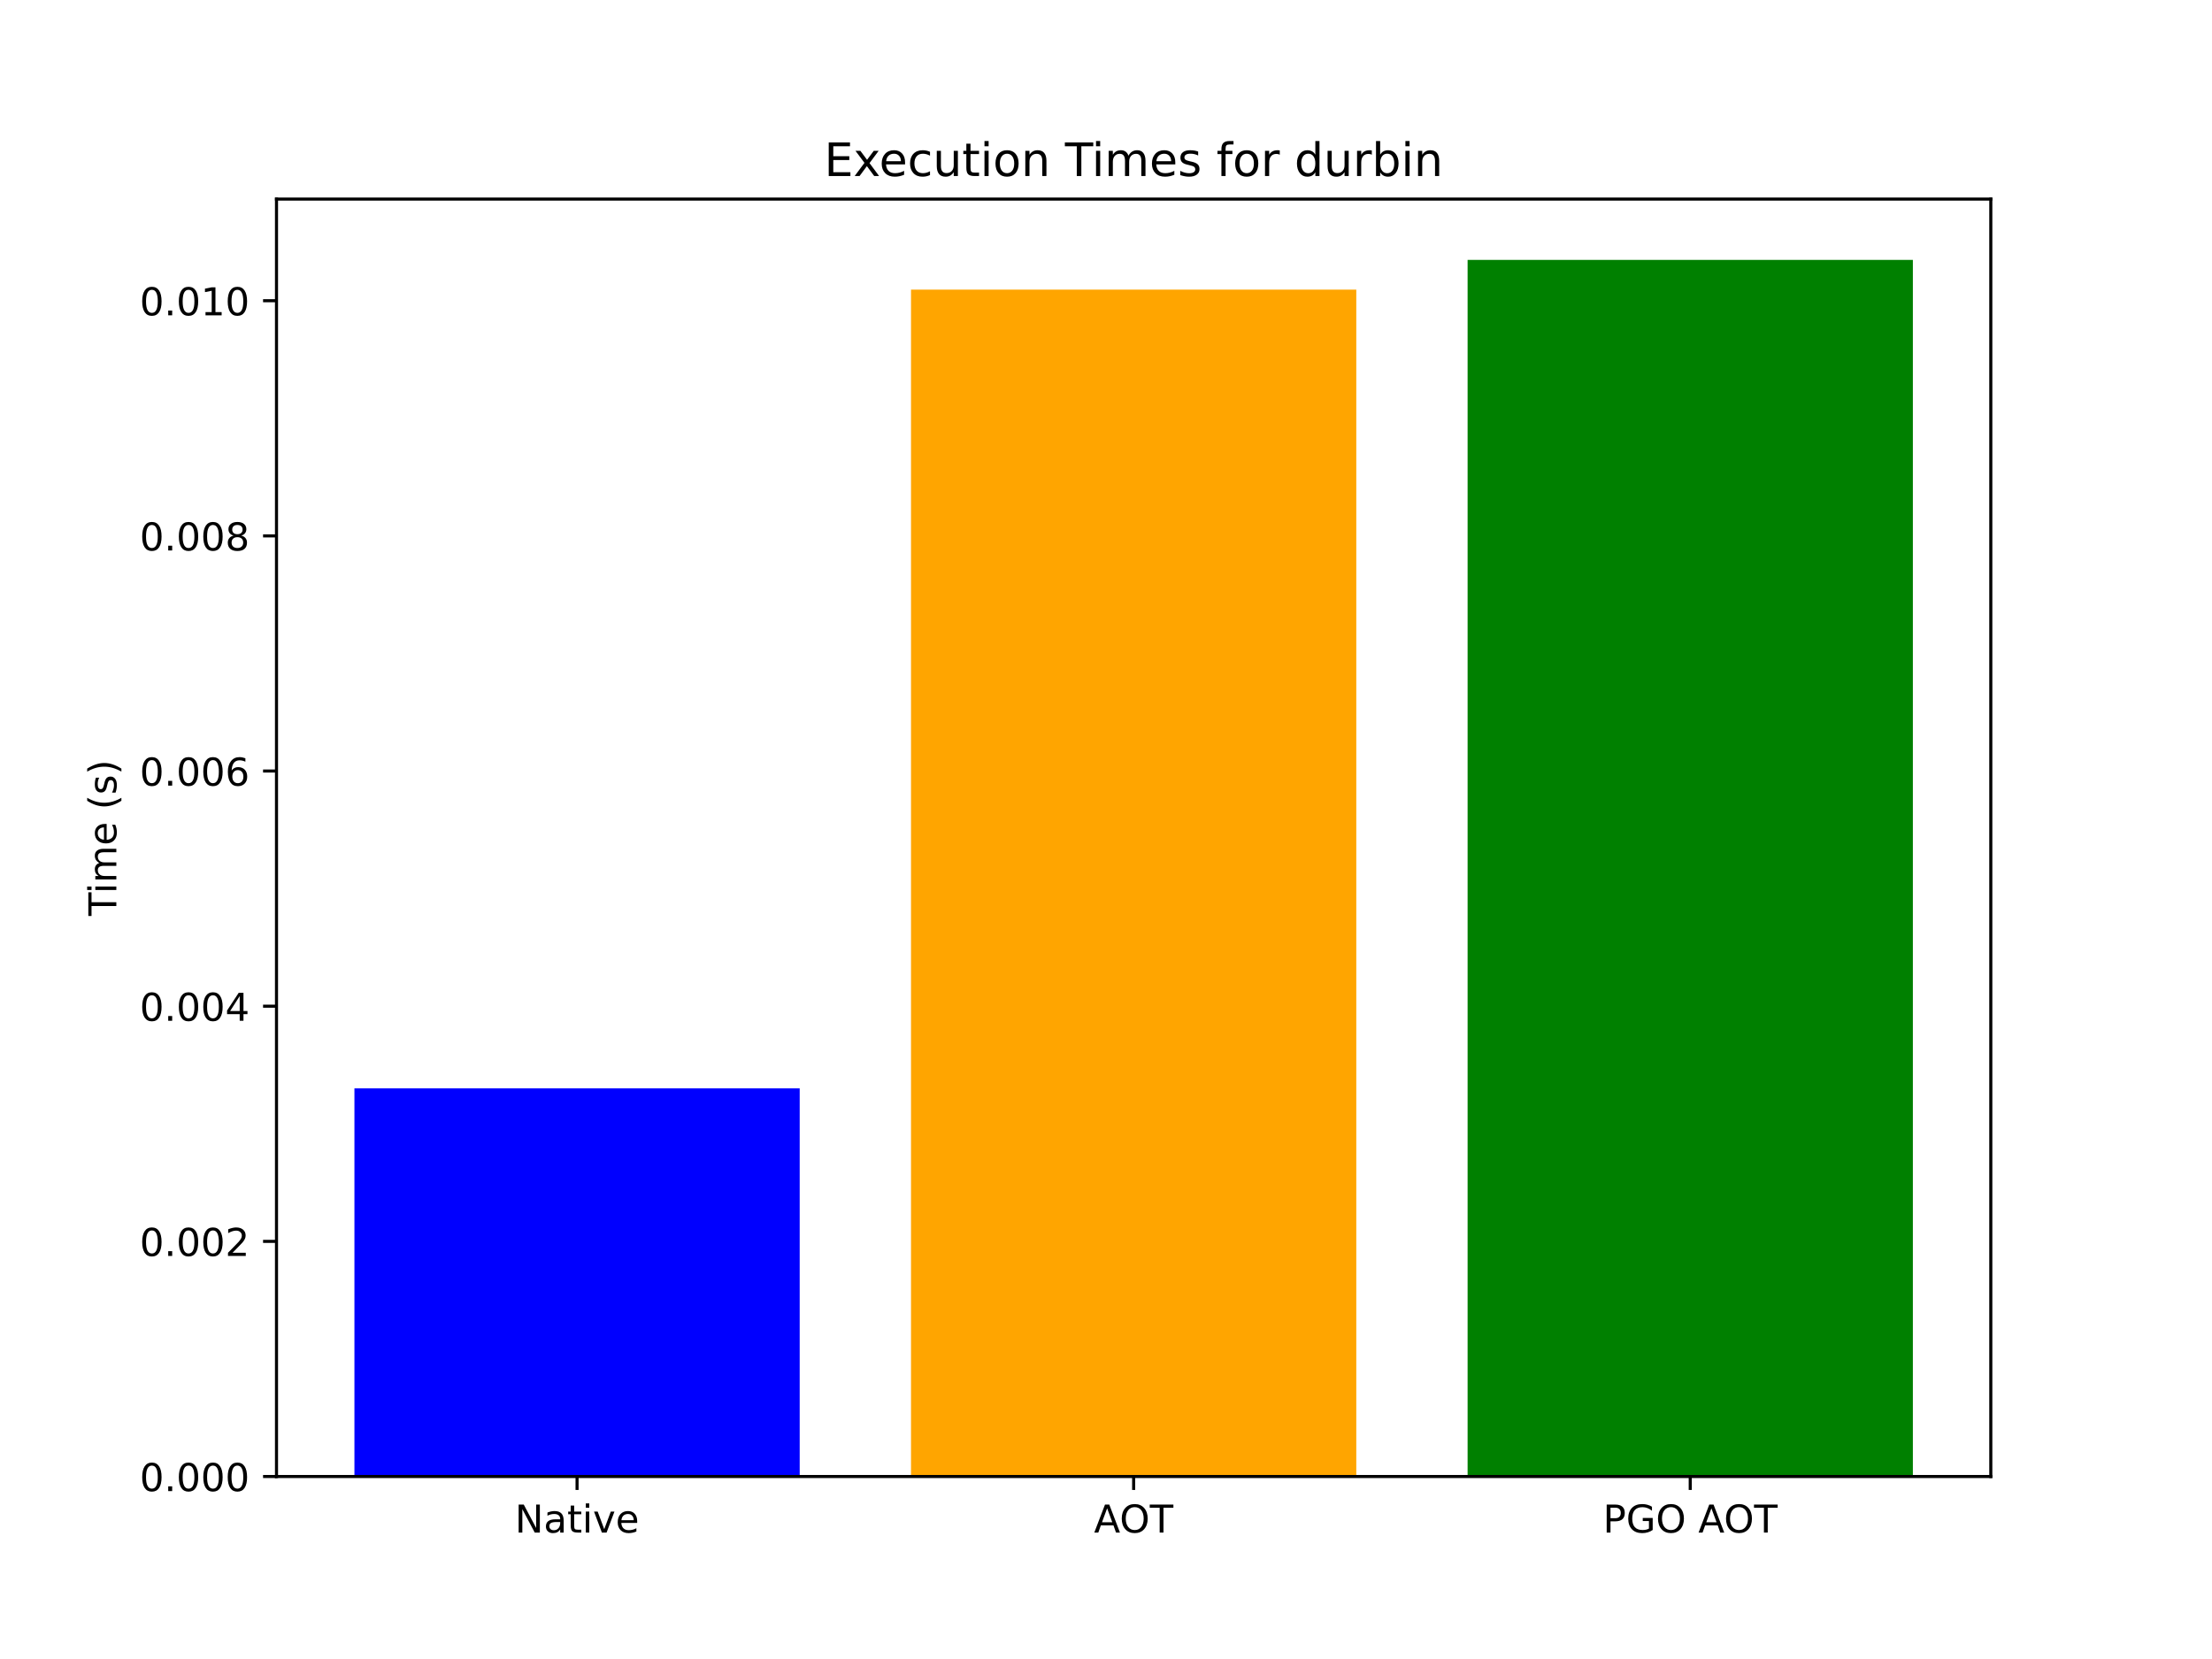
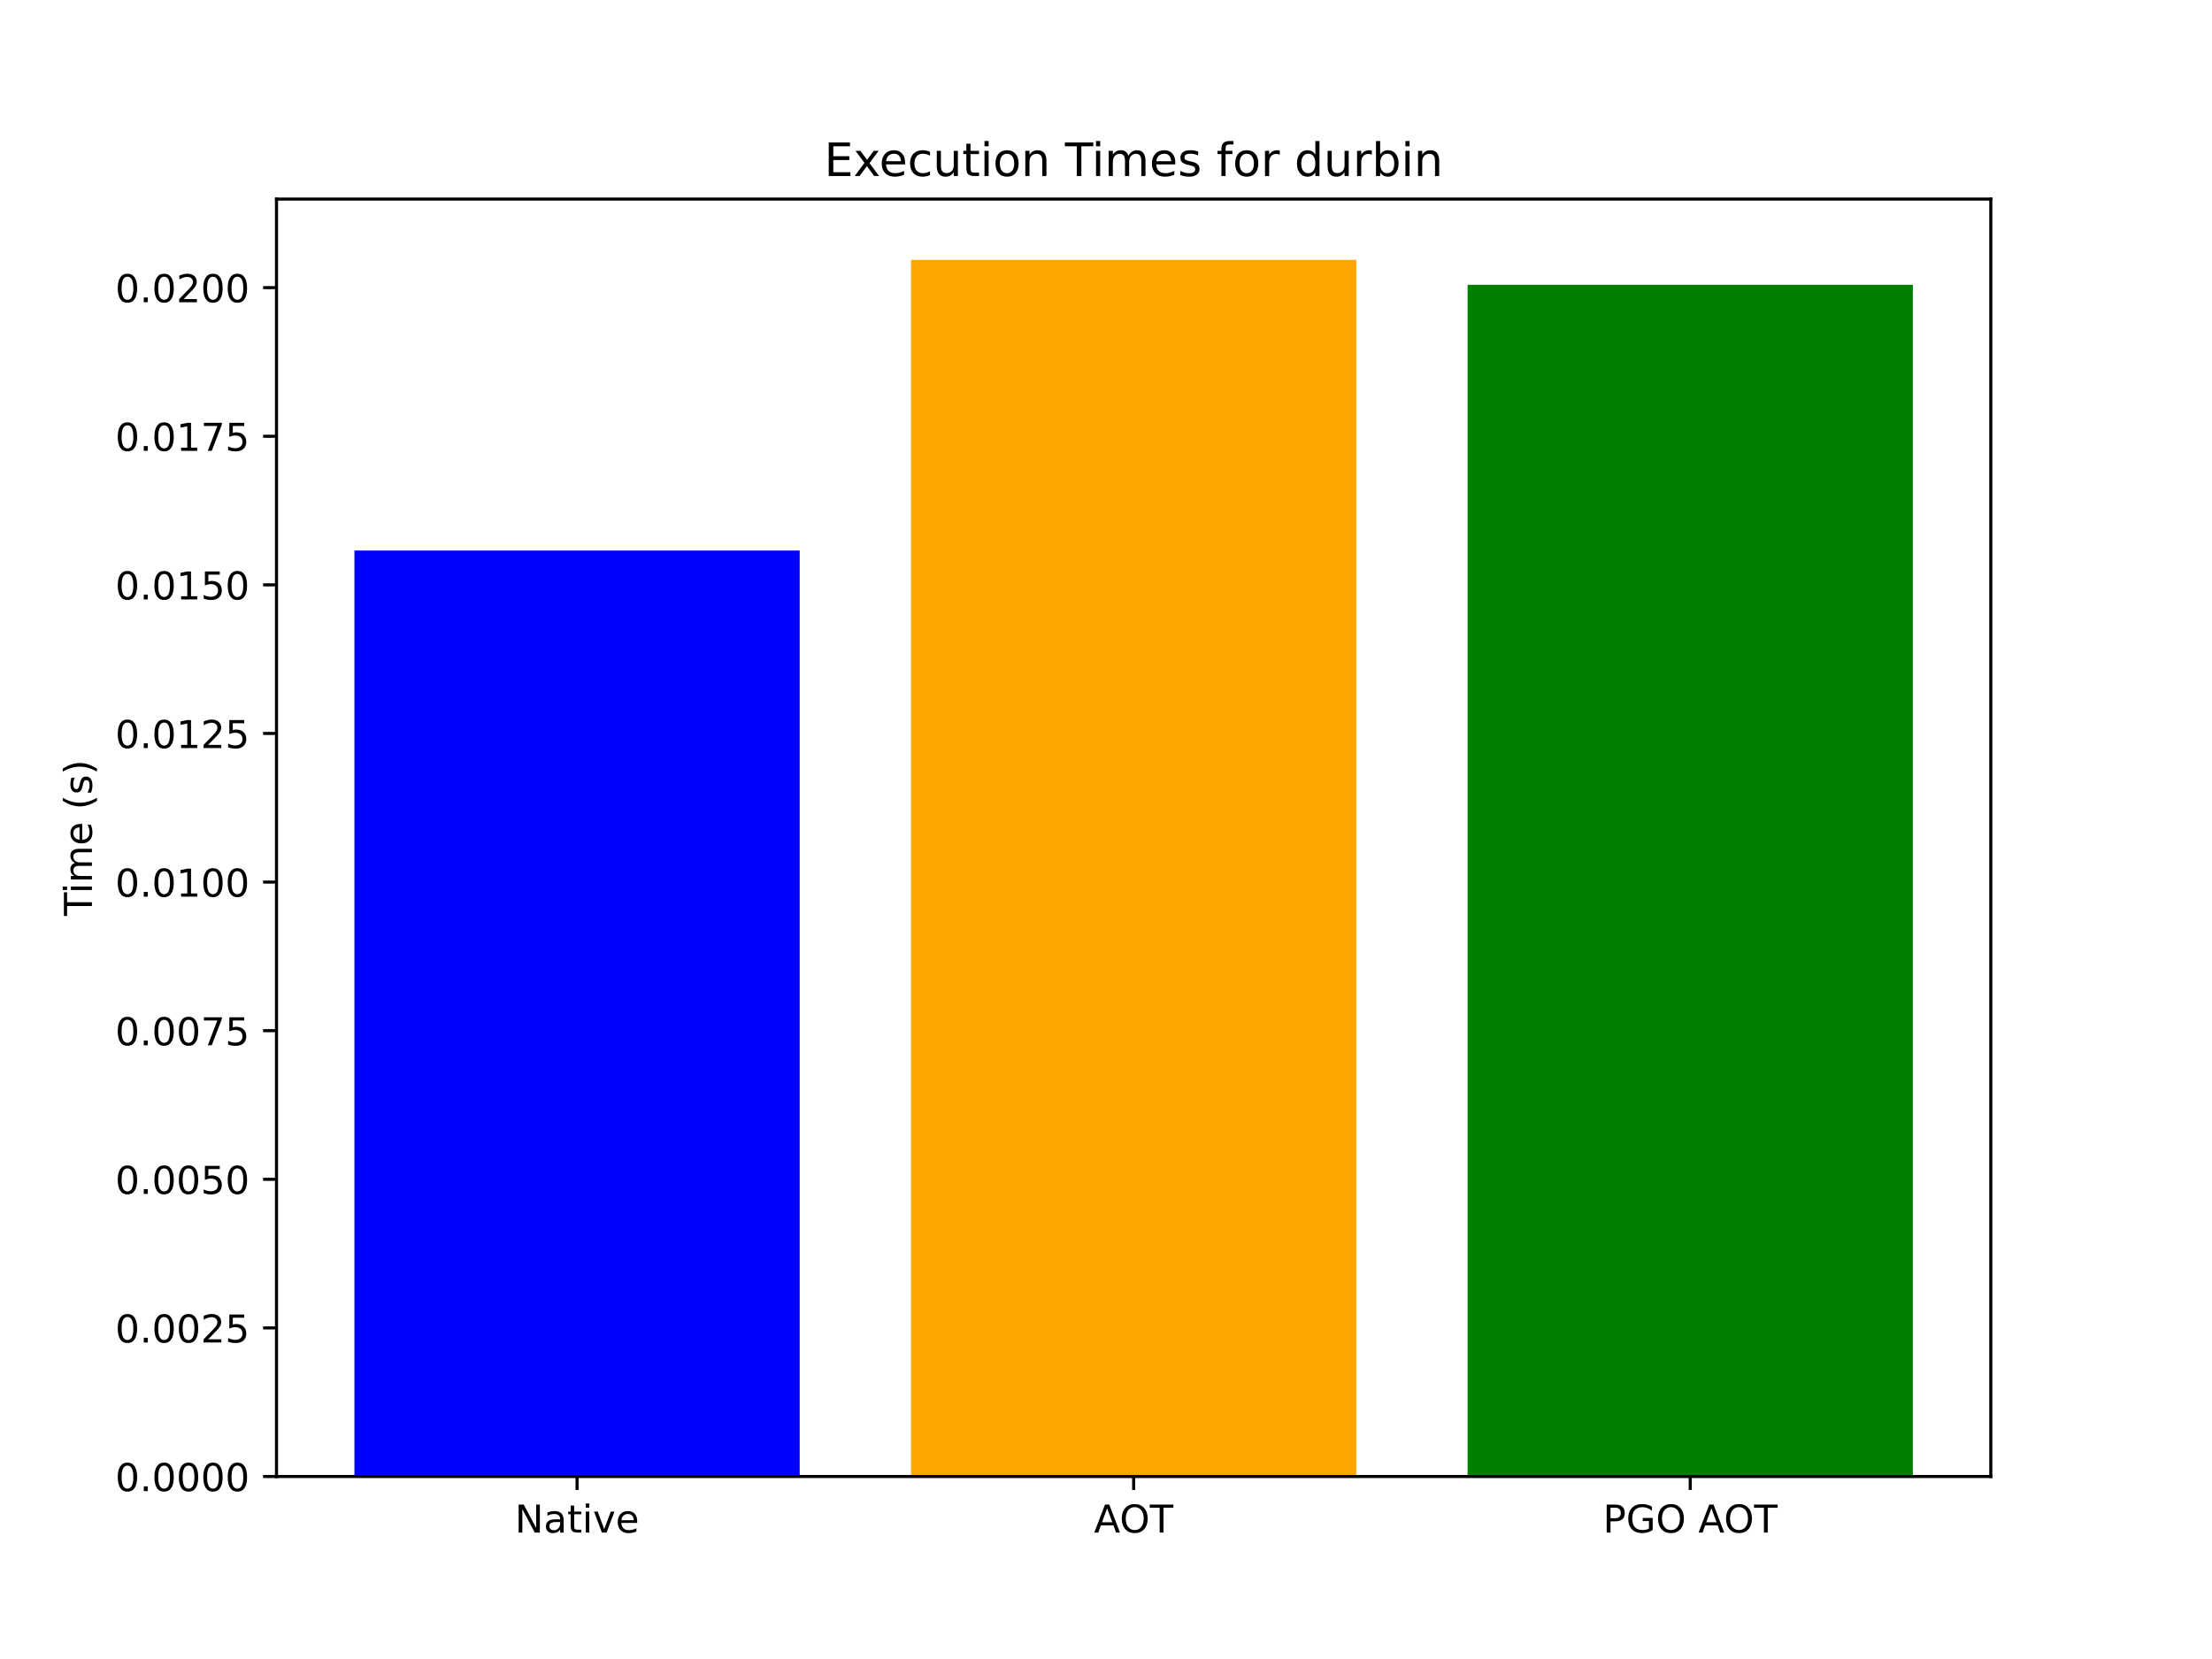
<svg xmlns="http://www.w3.org/2000/svg" xmlns:xlink="http://www.w3.org/1999/xlink" width="576pt" height="432pt" viewBox="0 0 576 432" version="1.1">
  <defs>
    <style type="text/css">*{stroke-linejoin: round; stroke-linecap: butt}</style>
  </defs>
  <g id="figure_1">
    <g id="patch_1">
      <path d="M 0 432  L 576 432  L 576 0  L 0 0  z " style="fill: #ffffff" />
    </g>
    <g id="axes_1">
      <g id="patch_2">
        <path d="M 72 384.48  L 518.4 384.48  L 518.4 51.84  L 72 51.84  z " style="fill: #ffffff" />
      </g>
      <g id="patch_3">
-         <path d="M 92.291 384.48  L 208.239 384.48  L 208.239 283.4  L 92.291 283.4  z " clip-path="url(#p4a92bc8ba1)" style="fill: #0000ff" />
+         <path d="M 92.291 384.48  L 208.239 384.48  L 208.239 143.361  L 92.291 143.361  z " clip-path="url(#pe976e6bca3)" style="fill: #0000ff" />
      </g>
      <g id="patch_4">
-         <path d="M 237.226 384.48  L 353.174 384.48  L 353.174 75.412  L 237.226 75.412  z " clip-path="url(#p4a92bc8ba1)" style="fill: #ffa500" />
+         <path d="M 237.226 384.48  L 353.174 384.48  L 353.174 67.68  L 237.226 67.68  z " clip-path="url(#pe976e6bca3)" style="fill: #ffa500" />
      </g>
      <g id="patch_5">
-         <path d="M 382.161 384.48  L 498.109 384.48  L 498.109 67.68  L 382.161 67.68  z " clip-path="url(#p4a92bc8ba1)" style="fill: #008000" />
+         <path d="M 382.161 384.48  L 498.109 384.48  L 498.109 74.164  L 382.161 74.164  z " clip-path="url(#pe976e6bca3)" style="fill: #008000" />
      </g>
      <g id="matplotlib.axis_1">
        <g id="xtick_1">
          <g id="line2d_1">
            <defs>
-               <path id="m5590f5bd4d" d="M 0 0  L 0 3.5  " style="stroke: #000000; stroke-width: 0.8" />
+               <path id="m73f9b1e969" d="M 0 0  L 0 3.5  " style="stroke: #000000; stroke-width: 0.8" />
            </defs>
            <g>
-               <use xlink:href="#m5590f5bd4d" x="150.265" y="384.48" style="stroke: #000000; stroke-width: 0.8" />
+               <use xlink:href="#m73f9b1e969" x="150.265" y="384.48" style="stroke: #000000; stroke-width: 0.8" />
            </g>
          </g>
          <g id="text_1">
            <g transform="translate(134.0751 399.0784) scale(0.1 -0.1)">
              <defs>
                <path id="DejaVuSans-4e" d="M 628 4666  L 1478 4666  L 3547 763  L 3547 4666  L 4159 4666  L 4159 0  L 3309 0  L 1241 3903  L 1241 0  L 628 0  L 628 4666  z " transform="scale(0.015625)" />
                <path id="DejaVuSans-61" d="M 2194 1759  Q 1497 1759 1228 1600  Q 959 1441 959 1056  Q 959 750 1161 570  Q 1363 391 1709 391  Q 2188 391 2477 730  Q 2766 1069 2766 1631  L 2766 1759  L 2194 1759  z M 3341 1997  L 3341 0  L 2766 0  L 2766 531  Q 2569 213 2275 61  Q 1981 -91 1556 -91  Q 1019 -91 701 211  Q 384 513 384 1019  Q 384 1609 779 1909  Q 1175 2209 1959 2209  L 2766 2209  L 2766 2266  Q 2766 2663 2505 2880  Q 2244 3097 1772 3097  Q 1472 3097 1187 3025  Q 903 2953 641 2809  L 641 3341  Q 956 3463 1253 3523  Q 1550 3584 1831 3584  Q 2591 3584 2966 3190  Q 3341 2797 3341 1997  z " transform="scale(0.015625)" />
                <path id="DejaVuSans-74" d="M 1172 4494  L 1172 3500  L 2356 3500  L 2356 3053  L 1172 3053  L 1172 1153  Q 1172 725 1289 603  Q 1406 481 1766 481  L 2356 481  L 2356 0  L 1766 0  Q 1100 0 847 248  Q 594 497 594 1153  L 594 3053  L 172 3053  L 172 3500  L 594 3500  L 594 4494  L 1172 4494  z " transform="scale(0.015625)" />
                <path id="DejaVuSans-69" d="M 603 3500  L 1178 3500  L 1178 0  L 603 0  L 603 3500  z M 603 4863  L 1178 4863  L 1178 4134  L 603 4134  L 603 4863  z " transform="scale(0.015625)" />
                <path id="DejaVuSans-76" d="M 191 3500  L 800 3500  L 1894 563  L 2988 3500  L 3597 3500  L 2284 0  L 1503 0  L 191 3500  z " transform="scale(0.015625)" />
                <path id="DejaVuSans-65" d="M 3597 1894  L 3597 1613  L 953 1613  Q 991 1019 1311 708  Q 1631 397 2203 397  Q 2534 397 2845 478  Q 3156 559 3463 722  L 3463 178  Q 3153 47 2828 -22  Q 2503 -91 2169 -91  Q 1331 -91 842 396  Q 353 884 353 1716  Q 353 2575 817 3079  Q 1281 3584 2069 3584  Q 2775 3584 3186 3129  Q 3597 2675 3597 1894  z M 3022 2063  Q 3016 2534 2758 2815  Q 2500 3097 2075 3097  Q 1594 3097 1305 2825  Q 1016 2553 972 2059  L 3022 2063  z " transform="scale(0.015625)" />
              </defs>
              <use xlink:href="#DejaVuSans-4e" />
              <use xlink:href="#DejaVuSans-61" transform="translate(74.80469 0)" />
              <use xlink:href="#DejaVuSans-74" transform="translate(136.084 0)" />
              <use xlink:href="#DejaVuSans-69" transform="translate(175.293 0)" />
              <use xlink:href="#DejaVuSans-76" transform="translate(203.0762 0)" />
              <use xlink:href="#DejaVuSans-65" transform="translate(262.2559 0)" />
            </g>
          </g>
        </g>
        <g id="xtick_2">
          <g id="line2d_2">
            <g>
-               <use xlink:href="#m5590f5bd4d" x="295.2" y="384.48" style="stroke: #000000; stroke-width: 0.8" />
+               <use xlink:href="#m73f9b1e969" x="295.2" y="384.48" style="stroke: #000000; stroke-width: 0.8" />
            </g>
          </g>
          <g id="text_2">
            <g transform="translate(284.8773 399.0784) scale(0.1 -0.1)">
              <defs>
                <path id="DejaVuSans-41" d="M 2188 4044  L 1331 1722  L 3047 1722  L 2188 4044  z M 1831 4666  L 2547 4666  L 4325 0  L 3669 0  L 3244 1197  L 1141 1197  L 716 0  L 50 0  L 1831 4666  z " transform="scale(0.015625)" />
                <path id="DejaVuSans-4f" d="M 2522 4238  Q 1834 4238 1429 3725  Q 1025 3213 1025 2328  Q 1025 1447 1429 934  Q 1834 422 2522 422  Q 3209 422 3611 934  Q 4013 1447 4013 2328  Q 4013 3213 3611 3725  Q 3209 4238 2522 4238  z M 2522 4750  Q 3503 4750 4090 4092  Q 4678 3434 4678 2328  Q 4678 1225 4090 567  Q 3503 -91 2522 -91  Q 1538 -91 948 565  Q 359 1222 359 2328  Q 359 3434 948 4092  Q 1538 4750 2522 4750  z " transform="scale(0.015625)" />
                <path id="DejaVuSans-54" d="M -19 4666  L 3928 4666  L 3928 4134  L 2272 4134  L 2272 0  L 1638 0  L 1638 4134  L -19 4134  L -19 4666  z " transform="scale(0.015625)" />
              </defs>
              <use xlink:href="#DejaVuSans-41" />
              <use xlink:href="#DejaVuSans-4f" transform="translate(66.6582 0)" />
              <use xlink:href="#DejaVuSans-54" transform="translate(145.3691 0)" />
            </g>
          </g>
        </g>
        <g id="xtick_3">
          <g id="line2d_3">
            <g>
-               <use xlink:href="#m5590f5bd4d" x="440.135" y="384.48" style="stroke: #000000; stroke-width: 0.8" />
+               <use xlink:href="#m73f9b1e969" x="440.135" y="384.48" style="stroke: #000000; stroke-width: 0.8" />
            </g>
          </g>
          <g id="text_3">
            <g transform="translate(417.3983 399.0784) scale(0.1 -0.1)">
              <defs>
                <path id="DejaVuSans-50" d="M 1259 4147  L 1259 2394  L 2053 2394  Q 2494 2394 2734 2622  Q 2975 2850 2975 3272  Q 2975 3691 2734 3919  Q 2494 4147 2053 4147  L 1259 4147  z M 628 4666  L 2053 4666  Q 2838 4666 3239 4311  Q 3641 3956 3641 3272  Q 3641 2581 3239 2228  Q 2838 1875 2053 1875  L 1259 1875  L 1259 0  L 628 0  L 628 4666  z " transform="scale(0.015625)" />
                <path id="DejaVuSans-47" d="M 3809 666  L 3809 1919  L 2778 1919  L 2778 2438  L 4434 2438  L 4434 434  Q 4069 175 3628 42  Q 3188 -91 2688 -91  Q 1594 -91 976 548  Q 359 1188 359 2328  Q 359 3472 976 4111  Q 1594 4750 2688 4750  Q 3144 4750 3555 4637  Q 3966 4525 4313 4306  L 4313 3634  Q 3963 3931 3569 4081  Q 3175 4231 2741 4231  Q 1884 4231 1454 3753  Q 1025 3275 1025 2328  Q 1025 1384 1454 906  Q 1884 428 2741 428  Q 3075 428 3337 486  Q 3600 544 3809 666  z " transform="scale(0.015625)" />
                <path id="DejaVuSans-20" transform="scale(0.015625)" />
              </defs>
              <use xlink:href="#DejaVuSans-50" />
              <use xlink:href="#DejaVuSans-47" transform="translate(60.30273 0)" />
              <use xlink:href="#DejaVuSans-4f" transform="translate(137.793 0)" />
              <use xlink:href="#DejaVuSans-20" transform="translate(216.5039 0)" />
              <use xlink:href="#DejaVuSans-41" transform="translate(248.291 0)" />
              <use xlink:href="#DejaVuSans-4f" transform="translate(314.9492 0)" />
              <use xlink:href="#DejaVuSans-54" transform="translate(393.6602 0)" />
            </g>
          </g>
        </g>
      </g>
      <g id="matplotlib.axis_2">
        <g id="ytick_1">
          <g id="line2d_4">
            <defs>
-               <path id="me23abd069f" d="M 0 0  L -3.5 0  " style="stroke: #000000; stroke-width: 0.8" />
+               <path id="m81fe77d2f1" d="M 0 0  L -3.5 0  " style="stroke: #000000; stroke-width: 0.8" />
            </defs>
            <g>
-               <use xlink:href="#me23abd069f" x="72" y="384.48" style="stroke: #000000; stroke-width: 0.8" />
+               <use xlink:href="#m81fe77d2f1" x="72" y="384.48" style="stroke: #000000; stroke-width: 0.8" />
            </g>
          </g>
          <g id="text_4">
-             <g transform="translate(36.37188 388.2792) scale(0.1 -0.1)">
+             <g transform="translate(30.00937 388.2792) scale(0.1 -0.1)">
              <defs>
                <path id="DejaVuSans-30" d="M 2034 4250  Q 1547 4250 1301 3770  Q 1056 3291 1056 2328  Q 1056 1369 1301 889  Q 1547 409 2034 409  Q 2525 409 2770 889  Q 3016 1369 3016 2328  Q 3016 3291 2770 3770  Q 2525 4250 2034 4250  z M 2034 4750  Q 2819 4750 3233 4129  Q 3647 3509 3647 2328  Q 3647 1150 3233 529  Q 2819 -91 2034 -91  Q 1250 -91 836 529  Q 422 1150 422 2328  Q 422 3509 836 4129  Q 1250 4750 2034 4750  z " transform="scale(0.015625)" />
                <path id="DejaVuSans-2e" d="M 684 794  L 1344 794  L 1344 0  L 684 0  L 684 794  z " transform="scale(0.015625)" />
              </defs>
              <use xlink:href="#DejaVuSans-30" />
              <use xlink:href="#DejaVuSans-2e" transform="translate(63.62305 0)" />
              <use xlink:href="#DejaVuSans-30" transform="translate(95.41016 0)" />
              <use xlink:href="#DejaVuSans-30" transform="translate(159.0332 0)" />
              <use xlink:href="#DejaVuSans-30" transform="translate(222.6562 0)" />
+               <use xlink:href="#DejaVuSans-30" transform="translate(286.2793 0)" />
            </g>
          </g>
        </g>
        <g id="ytick_2">
          <g id="line2d_5">
            <g>
-               <use xlink:href="#me23abd069f" x="72" y="323.246" style="stroke: #000000; stroke-width: 0.8" />
+               <use xlink:href="#m81fe77d2f1" x="72" y="345.782" style="stroke: #000000; stroke-width: 0.8" />
            </g>
          </g>
          <g id="text_5">
-             <g transform="translate(36.37188 327.0448) scale(0.1 -0.1)">
+             <g transform="translate(30.00937 349.5815) scale(0.1 -0.1)">
              <defs>
                <path id="DejaVuSans-32" d="M 1228 531  L 3431 531  L 3431 0  L 469 0  L 469 531  Q 828 903 1448 1529  Q 2069 2156 2228 2338  Q 2531 2678 2651 2914  Q 2772 3150 2772 3378  Q 2772 3750 2511 3984  Q 2250 4219 1831 4219  Q 1534 4219 1204 4116  Q 875 4013 500 3803  L 500 4441  Q 881 4594 1212 4672  Q 1544 4750 1819 4750  Q 2544 4750 2975 4387  Q 3406 4025 3406 3419  Q 3406 3131 3298 2873  Q 3191 2616 2906 2266  Q 2828 2175 2409 1742  Q 1991 1309 1228 531  z " transform="scale(0.015625)" />
+                 <path id="DejaVuSans-35" d="M 691 4666  L 3169 4666  L 3169 4134  L 1269 4134  L 1269 2991  Q 1406 3038 1543 3061  Q 1681 3084 1819 3084  Q 2600 3084 3056 2656  Q 3513 2228 3513 1497  Q 3513 744 3044 326  Q 2575 -91 1722 -91  Q 1428 -91 1123 -41  Q 819 9 494 109  L 494 744  Q 775 591 1075 516  Q 1375 441 1709 441  Q 2250 441 2565 725  Q 2881 1009 2881 1497  Q 2881 1984 2565 2268  Q 2250 2553 1709 2553  Q 1456 2553 1204 2497  Q 953 2441 691 2322  L 691 4666  z " transform="scale(0.015625)" />
              </defs>
              <use xlink:href="#DejaVuSans-30" />
              <use xlink:href="#DejaVuSans-2e" transform="translate(63.62305 0)" />
              <use xlink:href="#DejaVuSans-30" transform="translate(95.41016 0)" />
              <use xlink:href="#DejaVuSans-30" transform="translate(159.0332 0)" />
              <use xlink:href="#DejaVuSans-32" transform="translate(222.6562 0)" />
+               <use xlink:href="#DejaVuSans-35" transform="translate(286.2793 0)" />
            </g>
          </g>
        </g>
        <g id="ytick_3">
          <g id="line2d_6">
            <g>
-               <use xlink:href="#me23abd069f" x="72" y="262.011" style="stroke: #000000; stroke-width: 0.8" />
+               <use xlink:href="#m81fe77d2f1" x="72" y="307.085" style="stroke: #000000; stroke-width: 0.8" />
            </g>
          </g>
          <g id="text_6">
-             <g transform="translate(36.37188 265.8104) scale(0.1 -0.1)">
-               <defs>
-                 <path id="DejaVuSans-34" d="M 2419 4116  L 825 1625  L 2419 1625  L 2419 4116  z M 2253 4666  L 3047 4666  L 3047 1625  L 3713 1625  L 3713 1100  L 3047 1100  L 3047 0  L 2419 0  L 2419 1100  L 313 1100  L 313 1709  L 2253 4666  z " transform="scale(0.015625)" />
-               </defs>
+             <g transform="translate(30.00937 310.8838) scale(0.1 -0.1)">
              <use xlink:href="#DejaVuSans-30" />
              <use xlink:href="#DejaVuSans-2e" transform="translate(63.62305 0)" />
              <use xlink:href="#DejaVuSans-30" transform="translate(95.41016 0)" />
              <use xlink:href="#DejaVuSans-30" transform="translate(159.0332 0)" />
-               <use xlink:href="#DejaVuSans-34" transform="translate(222.6562 0)" />
+               <use xlink:href="#DejaVuSans-35" transform="translate(222.6562 0)" />
+               <use xlink:href="#DejaVuSans-30" transform="translate(286.2793 0)" />
            </g>
          </g>
        </g>
        <g id="ytick_4">
          <g id="line2d_7">
            <g>
-               <use xlink:href="#me23abd069f" x="72" y="200.777" style="stroke: #000000; stroke-width: 0.8" />
+               <use xlink:href="#m81fe77d2f1" x="72" y="268.387" style="stroke: #000000; stroke-width: 0.8" />
            </g>
          </g>
          <g id="text_7">
-             <g transform="translate(36.37188 204.576) scale(0.1 -0.1)">
-               <defs>
-                 <path id="DejaVuSans-36" d="M 2113 2584  Q 1688 2584 1439 2293  Q 1191 2003 1191 1497  Q 1191 994 1439 701  Q 1688 409 2113 409  Q 2538 409 2786 701  Q 3034 994 3034 1497  Q 3034 2003 2786 2293  Q 2538 2584 2113 2584  z M 3366 4563  L 3366 3988  Q 3128 4100 2886 4159  Q 2644 4219 2406 4219  Q 1781 4219 1451 3797  Q 1122 3375 1075 2522  Q 1259 2794 1537 2939  Q 1816 3084 2150 3084  Q 2853 3084 3261 2657  Q 3669 2231 3669 1497  Q 3669 778 3244 343  Q 2819 -91 2113 -91  Q 1303 -91 875 529  Q 447 1150 447 2328  Q 447 3434 972 4092  Q 1497 4750 2381 4750  Q 2619 4750 2861 4703  Q 3103 4656 3366 4563  z " transform="scale(0.015625)" />
+             <g transform="translate(30.00937 272.1861) scale(0.1 -0.1)">
+               <defs>
+                 <path id="DejaVuSans-37" d="M 525 4666  L 3525 4666  L 3525 4397  L 1831 0  L 1172 0  L 2766 4134  L 525 4134  L 525 4666  z " transform="scale(0.015625)" />
              </defs>
              <use xlink:href="#DejaVuSans-30" />
              <use xlink:href="#DejaVuSans-2e" transform="translate(63.62305 0)" />
              <use xlink:href="#DejaVuSans-30" transform="translate(95.41016 0)" />
              <use xlink:href="#DejaVuSans-30" transform="translate(159.0332 0)" />
-               <use xlink:href="#DejaVuSans-36" transform="translate(222.6562 0)" />
+               <use xlink:href="#DejaVuSans-37" transform="translate(222.6562 0)" />
+               <use xlink:href="#DejaVuSans-35" transform="translate(286.2793 0)" />
            </g>
          </g>
        </g>
        <g id="ytick_5">
          <g id="line2d_8">
            <g>
-               <use xlink:href="#me23abd069f" x="72" y="139.542" style="stroke: #000000; stroke-width: 0.8" />
+               <use xlink:href="#m81fe77d2f1" x="72" y="229.689" style="stroke: #000000; stroke-width: 0.8" />
            </g>
          </g>
          <g id="text_8">
-             <g transform="translate(36.37188 143.3416) scale(0.1 -0.1)">
-               <defs>
-                 <path id="DejaVuSans-38" d="M 2034 2216  Q 1584 2216 1326 1975  Q 1069 1734 1069 1313  Q 1069 891 1326 650  Q 1584 409 2034 409  Q 2484 409 2743 651  Q 3003 894 3003 1313  Q 3003 1734 2745 1975  Q 2488 2216 2034 2216  z M 1403 2484  Q 997 2584 770 2862  Q 544 3141 544 3541  Q 544 4100 942 4425  Q 1341 4750 2034 4750  Q 2731 4750 3128 4425  Q 3525 4100 3525 3541  Q 3525 3141 3298 2862  Q 3072 2584 2669 2484  Q 3125 2378 3379 2068  Q 3634 1759 3634 1313  Q 3634 634 3220 271  Q 2806 -91 2034 -91  Q 1263 -91 848 271  Q 434 634 434 1313  Q 434 1759 690 2068  Q 947 2378 1403 2484  z M 1172 3481  Q 1172 3119 1398 2916  Q 1625 2713 2034 2713  Q 2441 2713 2670 2916  Q 2900 3119 2900 3481  Q 2900 3844 2670 4047  Q 2441 4250 2034 4250  Q 1625 4250 1398 4047  Q 1172 3844 1172 3481  z " transform="scale(0.015625)" />
-               </defs>
-               <use xlink:href="#DejaVuSans-30" />
-               <use xlink:href="#DejaVuSans-2e" transform="translate(63.62305 0)" />
-               <use xlink:href="#DejaVuSans-30" transform="translate(95.41016 0)" />
-               <use xlink:href="#DejaVuSans-30" transform="translate(159.0332 0)" />
-               <use xlink:href="#DejaVuSans-38" transform="translate(222.6562 0)" />
+             <g transform="translate(30.00937 233.4884) scale(0.1 -0.1)">
+               <defs>
+                 <path id="DejaVuSans-31" d="M 794 531  L 1825 531  L 1825 4091  L 703 3866  L 703 4441  L 1819 4666  L 2450 4666  L 2450 531  L 3481 531  L 3481 0  L 794 0  L 794 531  z " transform="scale(0.015625)" />
+               </defs>
+               <use xlink:href="#DejaVuSans-30" />
+               <use xlink:href="#DejaVuSans-2e" transform="translate(63.62305 0)" />
+               <use xlink:href="#DejaVuSans-30" transform="translate(95.41016 0)" />
+               <use xlink:href="#DejaVuSans-31" transform="translate(159.0332 0)" />
+               <use xlink:href="#DejaVuSans-30" transform="translate(222.6562 0)" />
+               <use xlink:href="#DejaVuSans-30" transform="translate(286.2793 0)" />
            </g>
          </g>
        </g>
        <g id="ytick_6">
          <g id="line2d_9">
            <g>
-               <use xlink:href="#me23abd069f" x="72" y="78.308" style="stroke: #000000; stroke-width: 0.8" />
+               <use xlink:href="#m81fe77d2f1" x="72" y="190.991" style="stroke: #000000; stroke-width: 0.8" />
            </g>
          </g>
          <g id="text_9">
-             <g transform="translate(36.37188 82.10726) scale(0.1 -0.1)">
-               <defs>
-                 <path id="DejaVuSans-31" d="M 794 531  L 1825 531  L 1825 4091  L 703 3866  L 703 4441  L 1819 4666  L 2450 4666  L 2450 531  L 3481 531  L 3481 0  L 794 0  L 794 531  z " transform="scale(0.015625)" />
-               </defs>
+             <g transform="translate(30.00937 194.7907) scale(0.1 -0.1)">
              <use xlink:href="#DejaVuSans-30" />
              <use xlink:href="#DejaVuSans-2e" transform="translate(63.62305 0)" />
              <use xlink:href="#DejaVuSans-30" transform="translate(95.41016 0)" />
              <use xlink:href="#DejaVuSans-31" transform="translate(159.0332 0)" />
+               <use xlink:href="#DejaVuSans-32" transform="translate(222.6562 0)" />
+               <use xlink:href="#DejaVuSans-35" transform="translate(286.2793 0)" />
+             </g>
+           </g>
+         </g>
+         <g id="ytick_7">
+           <g id="line2d_10">
+             <g>
+               <use xlink:href="#m81fe77d2f1" x="72" y="152.294" style="stroke: #000000; stroke-width: 0.8" />
+             </g>
+           </g>
+           <g id="text_10">
+             <g transform="translate(30.00937 156.093) scale(0.1 -0.1)">
+               <use xlink:href="#DejaVuSans-30" />
+               <use xlink:href="#DejaVuSans-2e" transform="translate(63.62305 0)" />
+               <use xlink:href="#DejaVuSans-30" transform="translate(95.41016 0)" />
+               <use xlink:href="#DejaVuSans-31" transform="translate(159.0332 0)" />
+               <use xlink:href="#DejaVuSans-35" transform="translate(222.6562 0)" />
+               <use xlink:href="#DejaVuSans-30" transform="translate(286.2793 0)" />
+             </g>
+           </g>
+         </g>
+         <g id="ytick_8">
+           <g id="line2d_11">
+             <g>
+               <use xlink:href="#m81fe77d2f1" x="72" y="113.596" style="stroke: #000000; stroke-width: 0.8" />
+             </g>
+           </g>
+           <g id="text_11">
+             <g transform="translate(30.00937 117.3953) scale(0.1 -0.1)">
+               <use xlink:href="#DejaVuSans-30" />
+               <use xlink:href="#DejaVuSans-2e" transform="translate(63.62305 0)" />
+               <use xlink:href="#DejaVuSans-30" transform="translate(95.41016 0)" />
+               <use xlink:href="#DejaVuSans-31" transform="translate(159.0332 0)" />
+               <use xlink:href="#DejaVuSans-37" transform="translate(222.6562 0)" />
+               <use xlink:href="#DejaVuSans-35" transform="translate(286.2793 0)" />
+             </g>
+           </g>
+         </g>
+         <g id="ytick_9">
+           <g id="line2d_12">
+             <g>
+               <use xlink:href="#m81fe77d2f1" x="72" y="74.898" style="stroke: #000000; stroke-width: 0.8" />
+             </g>
+           </g>
+           <g id="text_12">
+             <g transform="translate(30.00937 78.69754) scale(0.1 -0.1)">
+               <use xlink:href="#DejaVuSans-30" />
+               <use xlink:href="#DejaVuSans-2e" transform="translate(63.62305 0)" />
+               <use xlink:href="#DejaVuSans-30" transform="translate(95.41016 0)" />
+               <use xlink:href="#DejaVuSans-32" transform="translate(159.0332 0)" />
              <use xlink:href="#DejaVuSans-30" transform="translate(222.6562 0)" />
-             </g>
-           </g>
-         </g>
-         <g id="text_10">
-           <g transform="translate(30.29219 238.4889) rotate(-90) scale(0.1 -0.1)">
+               <use xlink:href="#DejaVuSans-30" transform="translate(286.2793 0)" />
+             </g>
+           </g>
+         </g>
+         <g id="text_13">
+           <g transform="translate(23.92969 238.4889) rotate(-90) scale(0.1 -0.1)">
            <defs>
              <path id="DejaVuSans-6d" d="M 3328 2828  Q 3544 3216 3844 3400  Q 4144 3584 4550 3584  Q 5097 3584 5394 3201  Q 5691 2819 5691 2113  L 5691 0  L 5113 0  L 5113 2094  Q 5113 2597 4934 2840  Q 4756 3084 4391 3084  Q 3944 3084 3684 2787  Q 3425 2491 3425 1978  L 3425 0  L 2847 0  L 2847 2094  Q 2847 2600 2669 2842  Q 2491 3084 2119 3084  Q 1678 3084 1418 2786  Q 1159 2488 1159 1978  L 1159 0  L 581 0  L 581 3500  L 1159 3500  L 1159 2956  Q 1356 3278 1631 3431  Q 1906 3584 2284 3584  Q 2666 3584 2933 3390  Q 3200 3197 3328 2828  z " transform="scale(0.015625)" />
              <path id="DejaVuSans-28" d="M 1984 4856  Q 1566 4138 1362 3434  Q 1159 2731 1159 2009  Q 1159 1288 1364 580  Q 1569 -128 1984 -844  L 1484 -844  Q 1016 -109 783 600  Q 550 1309 550 2009  Q 550 2706 781 3412  Q 1013 4119 1484 4856  L 1984 4856  z " transform="scale(0.015625)" />
              <path id="DejaVuSans-73" d="M 2834 3397  L 2834 2853  Q 2591 2978 2328 3040  Q 2066 3103 1784 3103  Q 1356 3103 1142 2972  Q 928 2841 928 2578  Q 928 2378 1081 2264  Q 1234 2150 1697 2047  L 1894 2003  Q 2506 1872 2764 1633  Q 3022 1394 3022 966  Q 3022 478 2636 193  Q 2250 -91 1575 -91  Q 1294 -91 989 -36  Q 684 19 347 128  L 347 722  Q 666 556 975 473  Q 1284 391 1588 391  Q 1994 391 2212 530  Q 2431 669 2431 922  Q 2431 1156 2273 1281  Q 2116 1406 1581 1522  L 1381 1569  Q 847 1681 609 1914  Q 372 2147 372 2553  Q 372 3047 722 3315  Q 1072 3584 1716 3584  Q 2034 3584 2315 3537  Q 2597 3491 2834 3397  z " transform="scale(0.015625)" />
              <path id="DejaVuSans-29" d="M 513 4856  L 1013 4856  Q 1481 4119 1714 3412  Q 1947 2706 1947 2009  Q 1947 1309 1714 600  Q 1481 -109 1013 -844  L 513 -844  Q 928 -128 1133 580  Q 1338 1288 1338 2009  Q 1338 2731 1133 3434  Q 928 4138 513 4856  z " transform="scale(0.015625)" />
            </defs>
            <use xlink:href="#DejaVuSans-54" />
            <use xlink:href="#DejaVuSans-69" transform="translate(57.95898 0)" />
            <use xlink:href="#DejaVuSans-6d" transform="translate(85.74219 0)" />
            <use xlink:href="#DejaVuSans-65" transform="translate(183.1543 0)" />
            <use xlink:href="#DejaVuSans-20" transform="translate(244.6777 0)" />
            <use xlink:href="#DejaVuSans-28" transform="translate(276.4648 0)" />
            <use xlink:href="#DejaVuSans-73" transform="translate(315.4785 0)" />
            <use xlink:href="#DejaVuSans-29" transform="translate(367.5781 0)" />
          </g>
        </g>
      </g>
      <g id="patch_6">
        <path d="M 72 384.48  L 72 51.84  " style="fill: none; stroke: #000000; stroke-width: 0.8; stroke-linejoin: miter; stroke-linecap: square" />
      </g>
      <g id="patch_7">
        <path d="M 518.4 384.48  L 518.4 51.84  " style="fill: none; stroke: #000000; stroke-width: 0.8; stroke-linejoin: miter; stroke-linecap: square" />
      </g>
      <g id="patch_8">
        <path d="M 72 384.48  L 518.4 384.48  " style="fill: none; stroke: #000000; stroke-width: 0.8; stroke-linejoin: miter; stroke-linecap: square" />
      </g>
      <g id="patch_9">
        <path d="M 72 51.84  L 518.4 51.84  " style="fill: none; stroke: #000000; stroke-width: 0.8; stroke-linejoin: miter; stroke-linecap: square" />
      </g>
-       <g id="text_11">
+       <g id="text_14">
        <g transform="translate(214.6256 45.84) scale(0.12 -0.12)">
          <defs>
            <path id="DejaVuSans-45" d="M 628 4666  L 3578 4666  L 3578 4134  L 1259 4134  L 1259 2753  L 3481 2753  L 3481 2222  L 1259 2222  L 1259 531  L 3634 531  L 3634 0  L 628 0  L 628 4666  z " transform="scale(0.015625)" />
            <path id="DejaVuSans-78" d="M 3513 3500  L 2247 1797  L 3578 0  L 2900 0  L 1881 1375  L 863 0  L 184 0  L 1544 1831  L 300 3500  L 978 3500  L 1906 2253  L 2834 3500  L 3513 3500  z " transform="scale(0.015625)" />
            <path id="DejaVuSans-63" d="M 3122 3366  L 3122 2828  Q 2878 2963 2633 3030  Q 2388 3097 2138 3097  Q 1578 3097 1268 2742  Q 959 2388 959 1747  Q 959 1106 1268 751  Q 1578 397 2138 397  Q 2388 397 2633 464  Q 2878 531 3122 666  L 3122 134  Q 2881 22 2623 -34  Q 2366 -91 2075 -91  Q 1284 -91 818 406  Q 353 903 353 1747  Q 353 2603 823 3093  Q 1294 3584 2113 3584  Q 2378 3584 2631 3529  Q 2884 3475 3122 3366  z " transform="scale(0.015625)" />
            <path id="DejaVuSans-75" d="M 544 1381  L 544 3500  L 1119 3500  L 1119 1403  Q 1119 906 1312 657  Q 1506 409 1894 409  Q 2359 409 2629 706  Q 2900 1003 2900 1516  L 2900 3500  L 3475 3500  L 3475 0  L 2900 0  L 2900 538  Q 2691 219 2414 64  Q 2138 -91 1772 -91  Q 1169 -91 856 284  Q 544 659 544 1381  z M 1991 3584  L 1991 3584  z " transform="scale(0.015625)" />
            <path id="DejaVuSans-6f" d="M 1959 3097  Q 1497 3097 1228 2736  Q 959 2375 959 1747  Q 959 1119 1226 758  Q 1494 397 1959 397  Q 2419 397 2687 759  Q 2956 1122 2956 1747  Q 2956 2369 2687 2733  Q 2419 3097 1959 3097  z M 1959 3584  Q 2709 3584 3137 3096  Q 3566 2609 3566 1747  Q 3566 888 3137 398  Q 2709 -91 1959 -91  Q 1206 -91 779 398  Q 353 888 353 1747  Q 353 2609 779 3096  Q 1206 3584 1959 3584  z " transform="scale(0.015625)" />
            <path id="DejaVuSans-6e" d="M 3513 2113  L 3513 0  L 2938 0  L 2938 2094  Q 2938 2591 2744 2837  Q 2550 3084 2163 3084  Q 1697 3084 1428 2787  Q 1159 2491 1159 1978  L 1159 0  L 581 0  L 581 3500  L 1159 3500  L 1159 2956  Q 1366 3272 1645 3428  Q 1925 3584 2291 3584  Q 2894 3584 3203 3211  Q 3513 2838 3513 2113  z " transform="scale(0.015625)" />
            <path id="DejaVuSans-66" d="M 2375 4863  L 2375 4384  L 1825 4384  Q 1516 4384 1395 4259  Q 1275 4134 1275 3809  L 1275 3500  L 2222 3500  L 2222 3053  L 1275 3053  L 1275 0  L 697 0  L 697 3053  L 147 3053  L 147 3500  L 697 3500  L 697 3744  Q 697 4328 969 4595  Q 1241 4863 1831 4863  L 2375 4863  z " transform="scale(0.015625)" />
            <path id="DejaVuSans-72" d="M 2631 2963  Q 2534 3019 2420 3045  Q 2306 3072 2169 3072  Q 1681 3072 1420 2755  Q 1159 2438 1159 1844  L 1159 0  L 581 0  L 581 3500  L 1159 3500  L 1159 2956  Q 1341 3275 1631 3429  Q 1922 3584 2338 3584  Q 2397 3584 2469 3576  Q 2541 3569 2628 3553  L 2631 2963  z " transform="scale(0.015625)" />
            <path id="DejaVuSans-64" d="M 2906 2969  L 2906 4863  L 3481 4863  L 3481 0  L 2906 0  L 2906 525  Q 2725 213 2448 61  Q 2172 -91 1784 -91  Q 1150 -91 751 415  Q 353 922 353 1747  Q 353 2572 751 3078  Q 1150 3584 1784 3584  Q 2172 3584 2448 3432  Q 2725 3281 2906 2969  z M 947 1747  Q 947 1113 1208 752  Q 1469 391 1925 391  Q 2381 391 2643 752  Q 2906 1113 2906 1747  Q 2906 2381 2643 2742  Q 2381 3103 1925 3103  Q 1469 3103 1208 2742  Q 947 2381 947 1747  z " transform="scale(0.015625)" />
            <path id="DejaVuSans-62" d="M 3116 1747  Q 3116 2381 2855 2742  Q 2594 3103 2138 3103  Q 1681 3103 1420 2742  Q 1159 2381 1159 1747  Q 1159 1113 1420 752  Q 1681 391 2138 391  Q 2594 391 2855 752  Q 3116 1113 3116 1747  z M 1159 2969  Q 1341 3281 1617 3432  Q 1894 3584 2278 3584  Q 2916 3584 3314 3078  Q 3713 2572 3713 1747  Q 3713 922 3314 415  Q 2916 -91 2278 -91  Q 1894 -91 1617 61  Q 1341 213 1159 525  L 1159 0  L 581 0  L 581 4863  L 1159 4863  L 1159 2969  z " transform="scale(0.015625)" />
          </defs>
          <use xlink:href="#DejaVuSans-45" />
          <use xlink:href="#DejaVuSans-78" transform="translate(63.18359 0)" />
          <use xlink:href="#DejaVuSans-65" transform="translate(119.2383 0)" />
          <use xlink:href="#DejaVuSans-63" transform="translate(180.7617 0)" />
          <use xlink:href="#DejaVuSans-75" transform="translate(235.7422 0)" />
          <use xlink:href="#DejaVuSans-74" transform="translate(299.1211 0)" />
          <use xlink:href="#DejaVuSans-69" transform="translate(338.3301 0)" />
          <use xlink:href="#DejaVuSans-6f" transform="translate(366.1133 0)" />
          <use xlink:href="#DejaVuSans-6e" transform="translate(427.2949 0)" />
          <use xlink:href="#DejaVuSans-20" transform="translate(490.6738 0)" />
          <use xlink:href="#DejaVuSans-54" transform="translate(522.4609 0)" />
          <use xlink:href="#DejaVuSans-69" transform="translate(580.4199 0)" />
          <use xlink:href="#DejaVuSans-6d" transform="translate(608.2031 0)" />
          <use xlink:href="#DejaVuSans-65" transform="translate(705.6152 0)" />
          <use xlink:href="#DejaVuSans-73" transform="translate(767.1387 0)" />
          <use xlink:href="#DejaVuSans-20" transform="translate(819.2383 0)" />
          <use xlink:href="#DejaVuSans-66" transform="translate(851.0254 0)" />
          <use xlink:href="#DejaVuSans-6f" transform="translate(886.2305 0)" />
          <use xlink:href="#DejaVuSans-72" transform="translate(947.4121 0)" />
          <use xlink:href="#DejaVuSans-20" transform="translate(988.5254 0)" />
          <use xlink:href="#DejaVuSans-64" transform="translate(1020.312 0)" />
          <use xlink:href="#DejaVuSans-75" transform="translate(1083.789 0)" />
          <use xlink:href="#DejaVuSans-72" transform="translate(1147.168 0)" />
          <use xlink:href="#DejaVuSans-62" transform="translate(1188.281 0)" />
          <use xlink:href="#DejaVuSans-69" transform="translate(1251.758 0)" />
          <use xlink:href="#DejaVuSans-6e" transform="translate(1279.541 0)" />
        </g>
      </g>
    </g>
  </g>
  <defs>
-     <clipPath id="p4a92bc8ba1">
+     <clipPath id="pe976e6bca3">
      <rect x="72" y="51.84" width="446.4" height="332.64" />
    </clipPath>
  </defs>
</svg>
